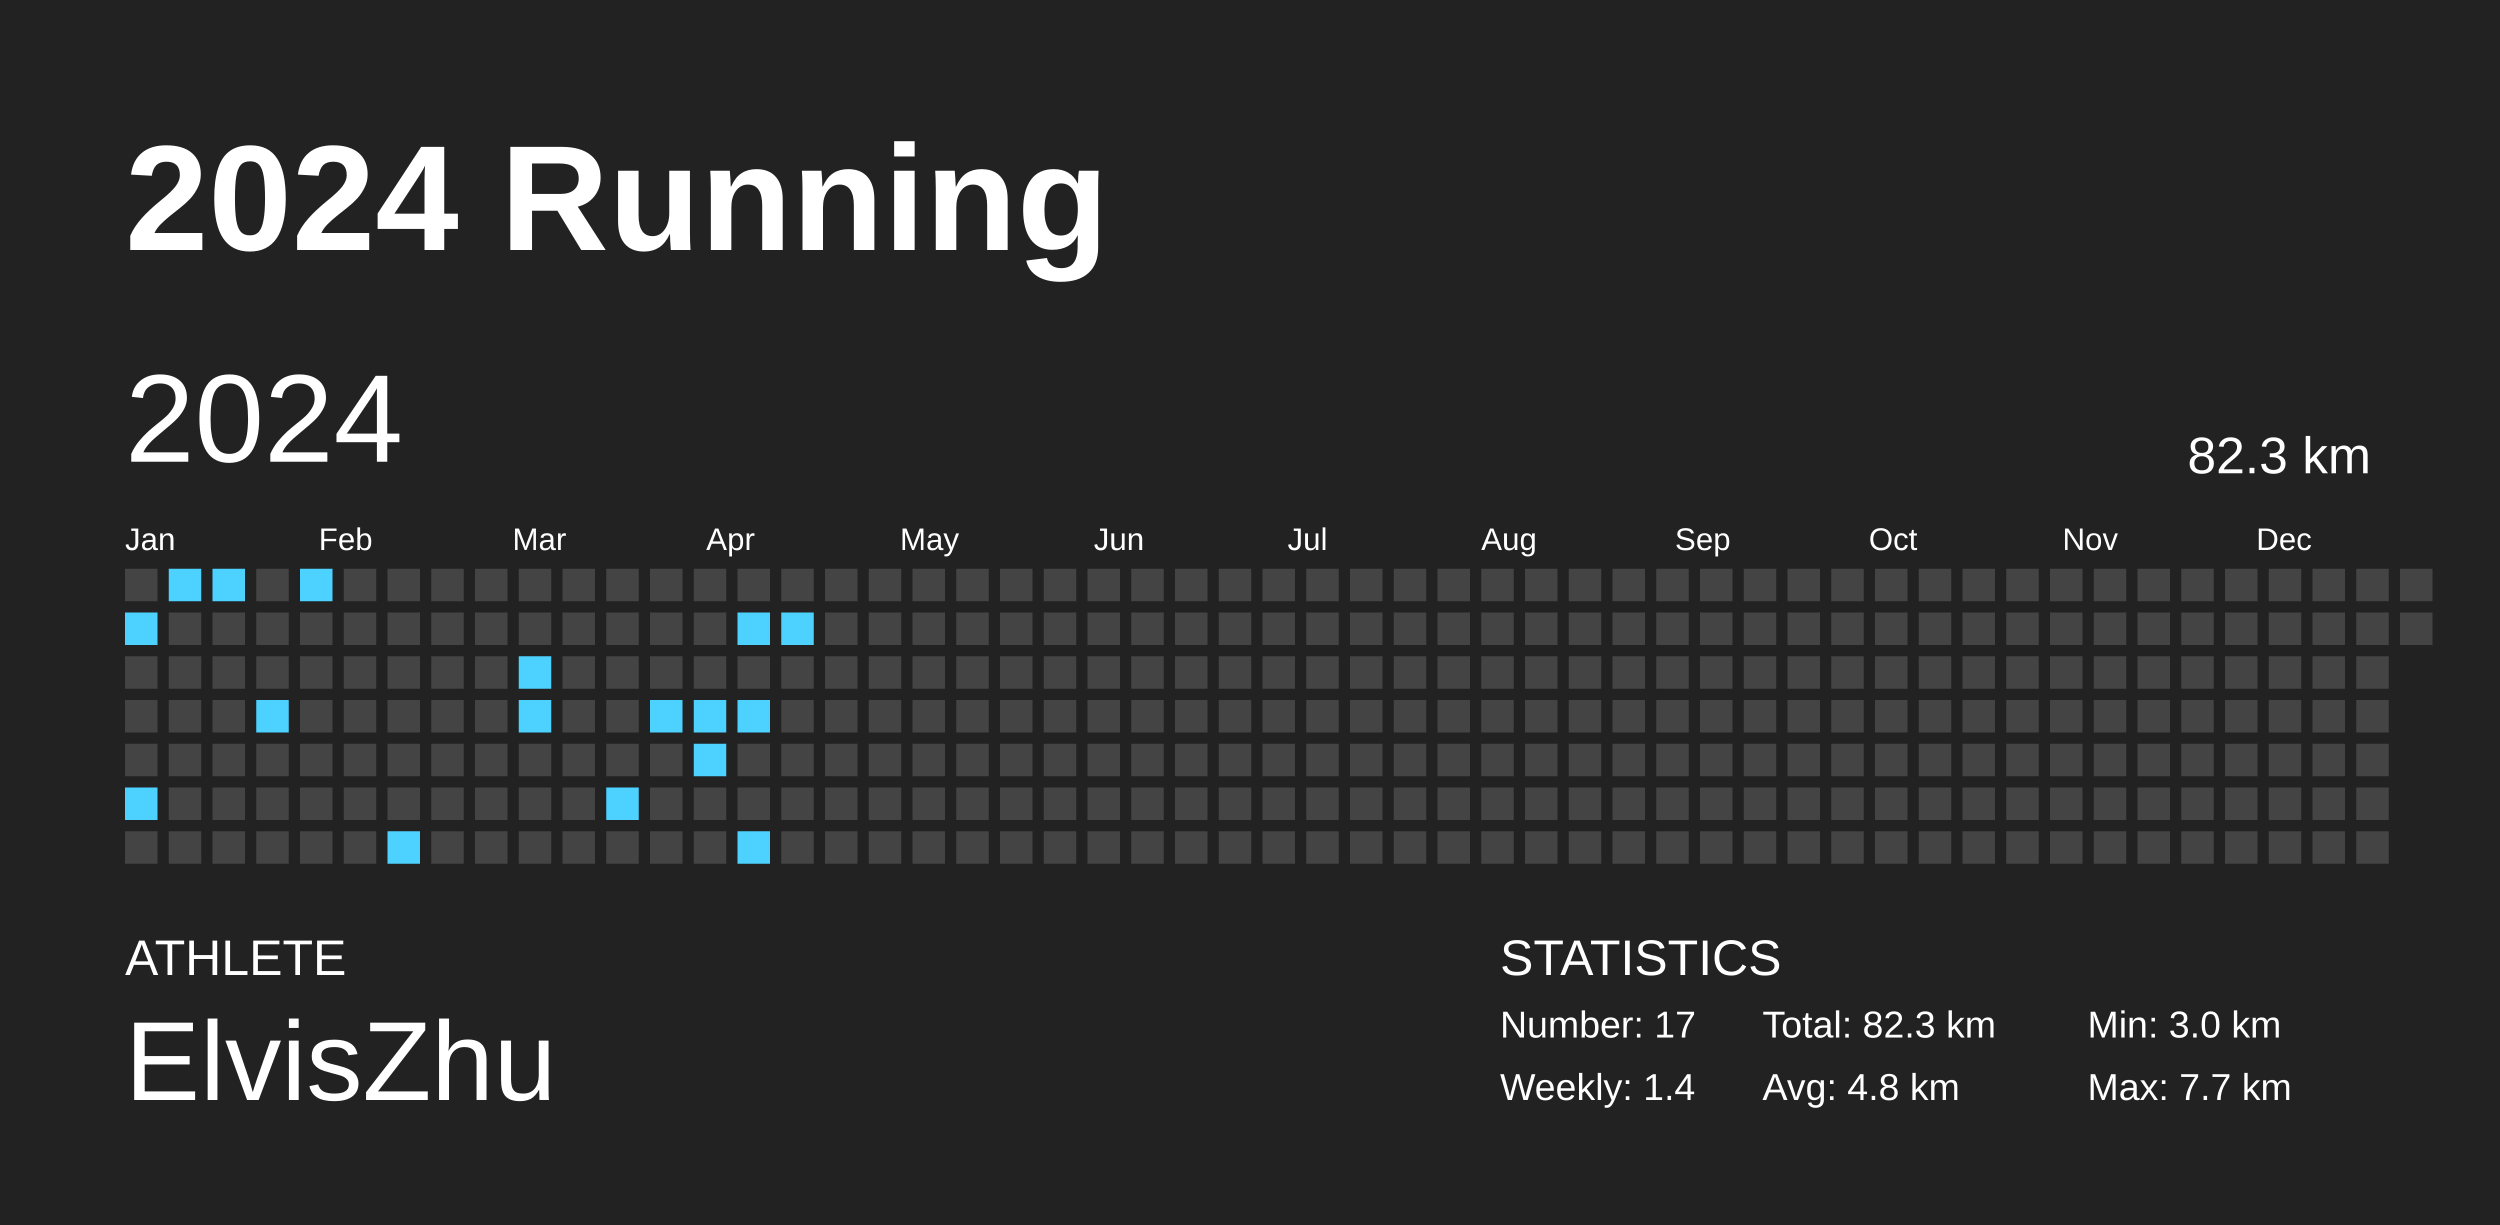
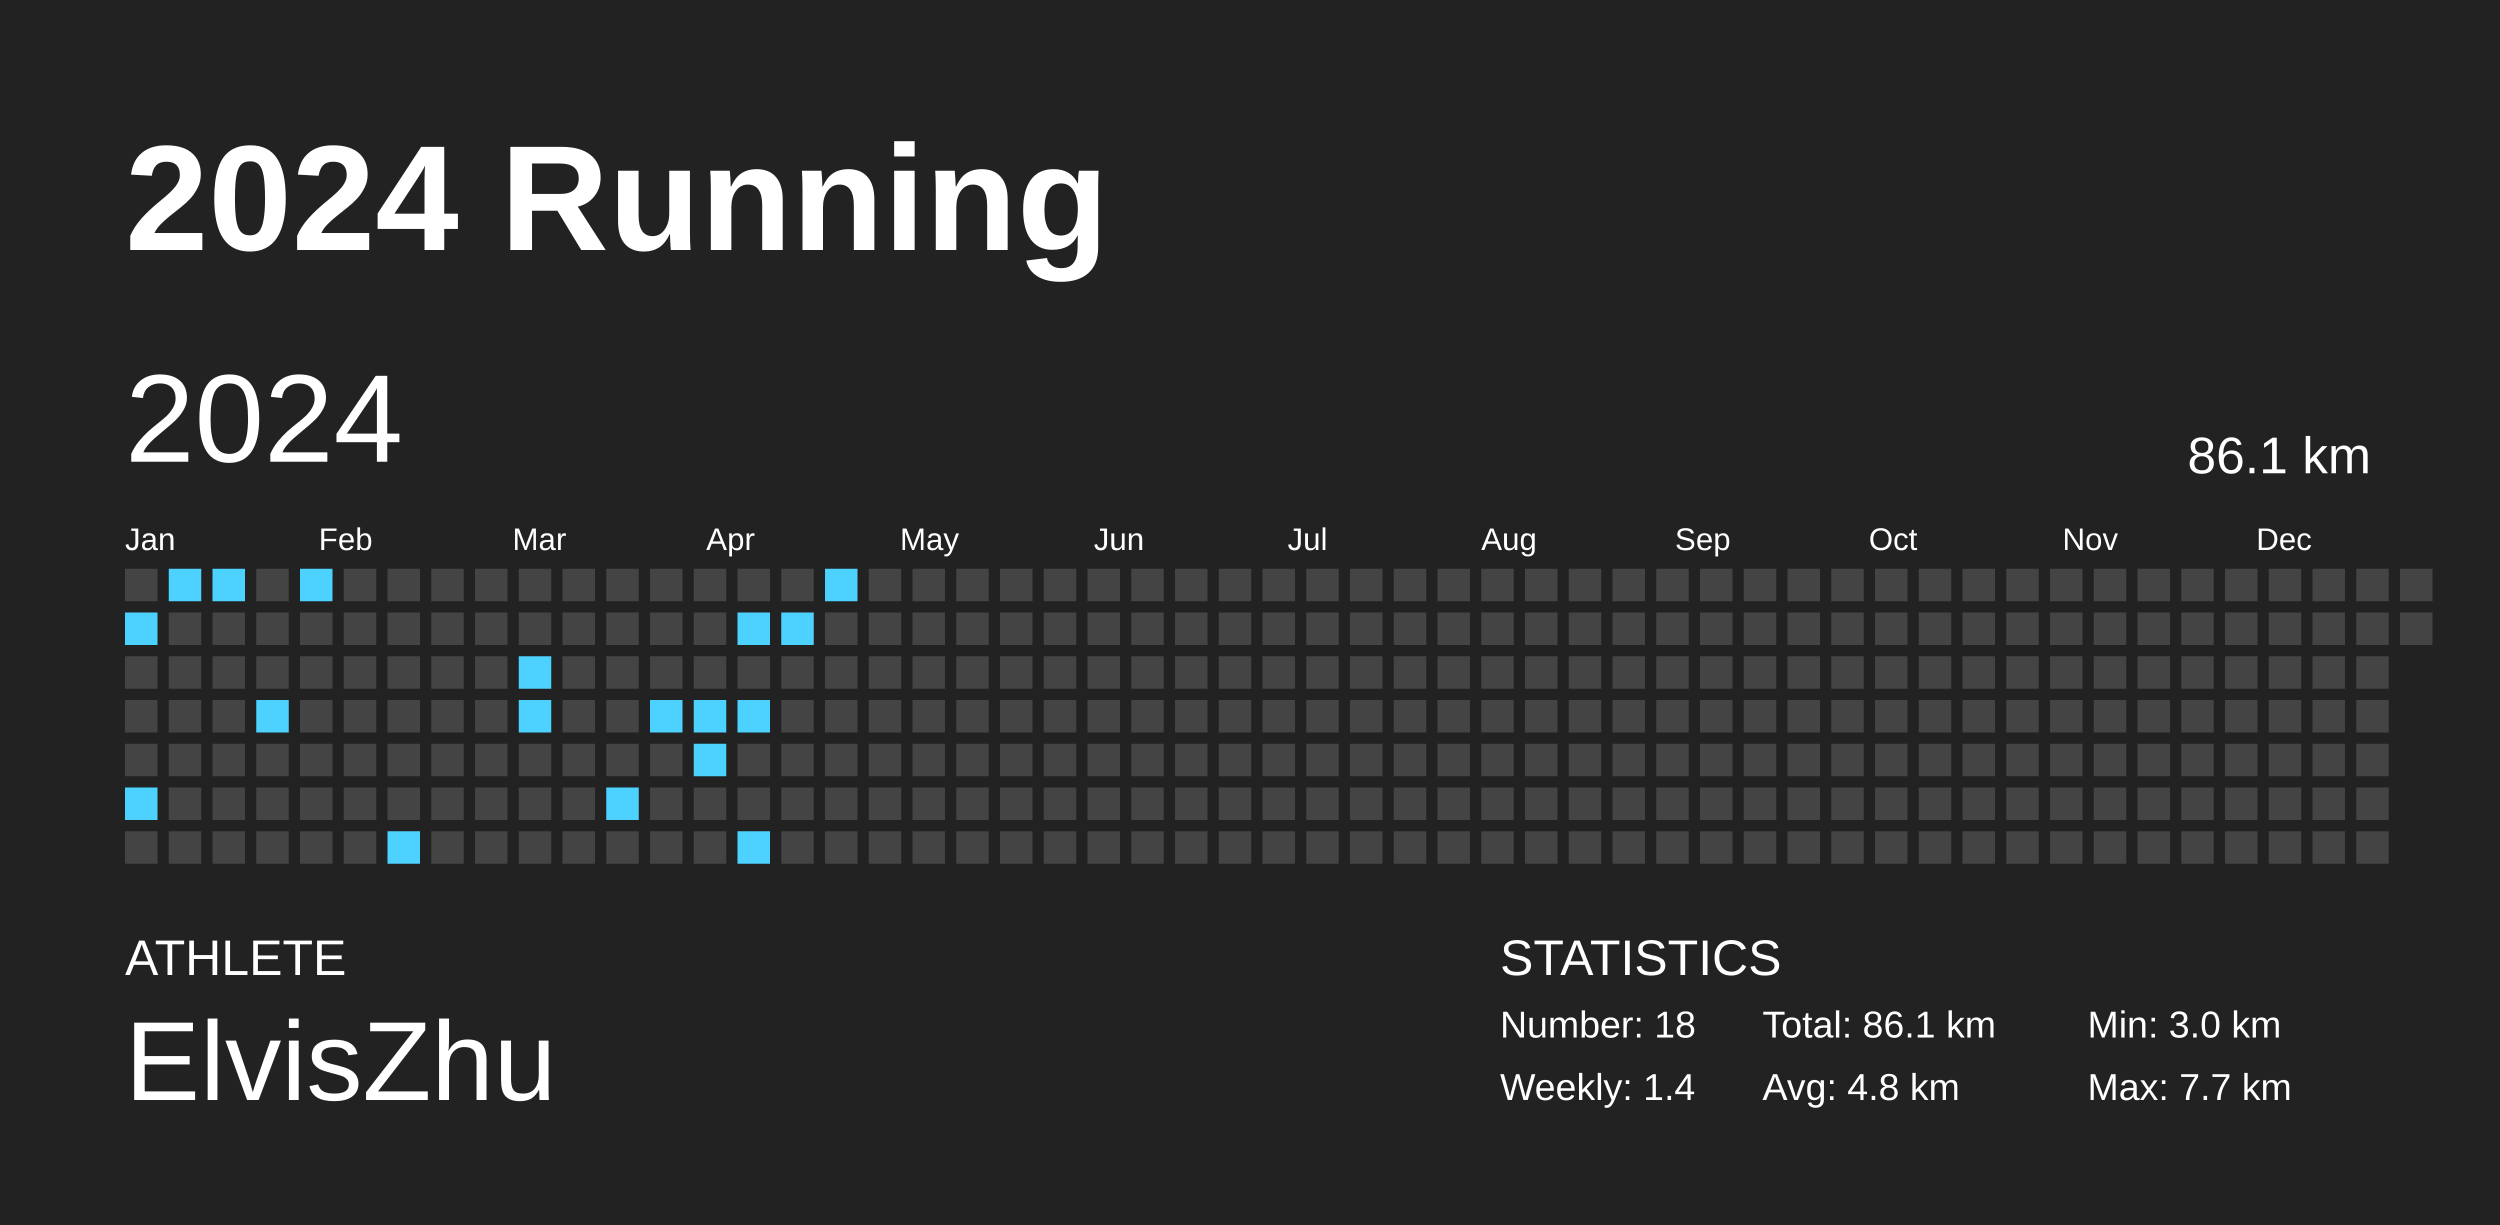
<svg xmlns="http://www.w3.org/2000/svg" baseProfile="full" height="98mm" version="1.1" viewBox="0,0,200,98" width="200mm">
  <defs />
  <rect fill="#222222" height="98" width="200" x="0" y="0" />
  <text fill="#FFFFFF" style="font-size:12px; font-family:Arial; font-weight:bold;" x="10" y="20">2024 Running</text>
  <text fill="#FFFFFF" style="font-size:4px; font-family:Arial" x="10" y="78">ATHLETE</text>
  <text fill="#FFFFFF" style="font-size:9px; font-family:Arial" x="10" y="88">ElvisZhu</text>
  <text fill="#FFFFFF" style="font-size:4px; font-family:Arial" x="120" y="78">STATISTICS</text>
-   <text fill="#FFFFFF" style="font-size:3px; font-family:Arial" x="120" y="83">Number: 17</text>
+   <text fill="#FFFFFF" style="font-size:3px; font-family:Arial" x="120" y="83">Number: 18</text>
  <text fill="#FFFFFF" style="font-size:3px; font-family:Arial" x="120" y="88">Weekly: 1.4</text>
-   <text fill="#FFFFFF" style="font-size:3px; font-family:Arial" x="141" y="83">Total: 82.3 km</text>
+   <text fill="#FFFFFF" style="font-size:3px; font-family:Arial" x="141" y="83">Total: 86.1 km</text>
  <text fill="#FFFFFF" style="font-size:3px; font-family:Arial" x="141" y="88">Avg: 4.8 km</text>
  <text fill="#FFFFFF" style="font-size:3px; font-family:Arial" x="167" y="83">Min: 3.0 km</text>
  <text fill="#FFFFFF" style="font-size:3px; font-family:Arial" x="167" y="88">Max: 7.7 km</text>
  <text dominant-baseline="hanging" fill="#FFFFFF" style="font-size:10.0px; font-family:Arial;" x="10" y="30">2024</text>
-   <text dominant-baseline="hanging" fill="#FFFFFF" style="font-size:4.125px; font-family:Arial;" x="175" y="35">82.3 km</text>
+   <text dominant-baseline="hanging" fill="#FFFFFF" style="font-size:4.125px; font-family:Arial;" x="175" y="35">86.1 km</text>
  <text fill="#FFFFFF" style="font-size:2.5px; font-family:Arial" x="10.0" y="44">Jan</text>
  <text fill="#FFFFFF" style="font-size:2.5px; font-family:Arial" x="25.5" y="44">Feb</text>
  <text fill="#FFFFFF" style="font-size:2.5px; font-family:Arial" x="41.0" y="44">Mar</text>
  <text fill="#FFFFFF" style="font-size:2.5px; font-family:Arial" x="56.5" y="44">Apr</text>
  <text fill="#FFFFFF" style="font-size:2.5px; font-family:Arial" x="72.0" y="44">May</text>
  <text fill="#FFFFFF" style="font-size:2.5px; font-family:Arial" x="87.5" y="44">Jun</text>
  <text fill="#FFFFFF" style="font-size:2.5px; font-family:Arial" x="103.0" y="44">Jul</text>
  <text fill="#FFFFFF" style="font-size:2.5px; font-family:Arial" x="118.5" y="44">Aug</text>
  <text fill="#FFFFFF" style="font-size:2.5px; font-family:Arial" x="134.0" y="44">Sep</text>
  <text fill="#FFFFFF" style="font-size:2.5px; font-family:Arial" x="149.5" y="44">Oct</text>
  <text fill="#FFFFFF" style="font-size:2.5px; font-family:Arial" x="165.0" y="44">Nov</text>
  <text fill="#FFFFFF" style="font-size:2.5px; font-family:Arial" x="180.5" y="44">Dec</text>
  <rect fill="#444444" height="2.6" width="2.6" x="10.0" y="45.5" />
  <rect fill="#4dd2ff" height="2.6" width="2.6" x="10.0" y="49.0" />
  <rect fill="#444444" height="2.6" width="2.6" x="10.0" y="52.5" />
  <rect fill="#444444" height="2.6" width="2.6" x="10.0" y="56.0" />
  <rect fill="#444444" height="2.6" width="2.6" x="10.0" y="59.5" />
  <rect fill="#4dd2ff" height="2.6" width="2.6" x="10.0" y="63.0" />
  <rect fill="#444444" height="2.6" width="2.6" x="10.0" y="66.5" />
  <rect fill="#4dd2ff" height="2.6" width="2.6" x="13.5" y="45.5" />
  <rect fill="#444444" height="2.6" width="2.6" x="13.5" y="49.0" />
  <rect fill="#444444" height="2.6" width="2.6" x="13.5" y="52.5" />
  <rect fill="#444444" height="2.6" width="2.6" x="13.5" y="56.0" />
  <rect fill="#444444" height="2.6" width="2.6" x="13.5" y="59.5" />
  <rect fill="#444444" height="2.6" width="2.6" x="13.5" y="63.0" />
  <rect fill="#444444" height="2.6" width="2.6" x="13.5" y="66.5" />
  <rect fill="#4dd2ff" height="2.6" width="2.6" x="17.0" y="45.5" />
  <rect fill="#444444" height="2.6" width="2.6" x="17.0" y="49.0" />
  <rect fill="#444444" height="2.6" width="2.6" x="17.0" y="52.5" />
  <rect fill="#444444" height="2.6" width="2.6" x="17.0" y="56.0" />
  <rect fill="#444444" height="2.6" width="2.6" x="17.0" y="59.5" />
  <rect fill="#444444" height="2.6" width="2.6" x="17.0" y="63.0" />
  <rect fill="#444444" height="2.6" width="2.6" x="17.0" y="66.5" />
  <rect fill="#444444" height="2.6" width="2.6" x="20.5" y="45.5" />
  <rect fill="#444444" height="2.6" width="2.6" x="20.5" y="49.0" />
  <rect fill="#444444" height="2.6" width="2.6" x="20.5" y="52.5" />
  <rect fill="#4dd2ff" height="2.6" width="2.6" x="20.5" y="56.0" />
  <rect fill="#444444" height="2.6" width="2.6" x="20.5" y="59.5" />
  <rect fill="#444444" height="2.6" width="2.6" x="20.5" y="63.0" />
  <rect fill="#444444" height="2.6" width="2.6" x="20.5" y="66.5" />
  <rect fill="#4dd2ff" height="2.6" width="2.6" x="24.0" y="45.5" />
  <rect fill="#444444" height="2.6" width="2.6" x="24.0" y="49.0" />
  <rect fill="#444444" height="2.6" width="2.6" x="24.0" y="52.5" />
  <rect fill="#444444" height="2.6" width="2.6" x="24.0" y="56.0" />
  <rect fill="#444444" height="2.6" width="2.6" x="24.0" y="59.5" />
  <rect fill="#444444" height="2.6" width="2.6" x="24.0" y="63.0" />
  <rect fill="#444444" height="2.6" width="2.6" x="24.0" y="66.5" />
  <rect fill="#444444" height="2.6" width="2.6" x="27.5" y="45.5" />
  <rect fill="#444444" height="2.6" width="2.6" x="27.5" y="49.0" />
  <rect fill="#444444" height="2.6" width="2.6" x="27.5" y="52.5" />
  <rect fill="#444444" height="2.6" width="2.6" x="27.5" y="56.0" />
  <rect fill="#444444" height="2.6" width="2.6" x="27.5" y="59.5" />
  <rect fill="#444444" height="2.6" width="2.6" x="27.5" y="63.0" />
  <rect fill="#444444" height="2.6" width="2.6" x="27.5" y="66.5" />
  <rect fill="#444444" height="2.6" width="2.6" x="31.0" y="45.5" />
  <rect fill="#444444" height="2.6" width="2.6" x="31.0" y="49.0" />
  <rect fill="#444444" height="2.6" width="2.6" x="31.0" y="52.5" />
  <rect fill="#444444" height="2.6" width="2.6" x="31.0" y="56.0" />
  <rect fill="#444444" height="2.6" width="2.6" x="31.0" y="59.5" />
  <rect fill="#444444" height="2.6" width="2.6" x="31.0" y="63.0" />
  <rect fill="#4dd2ff" height="2.6" width="2.6" x="31.0" y="66.5" />
  <rect fill="#444444" height="2.6" width="2.6" x="34.5" y="45.5" />
  <rect fill="#444444" height="2.6" width="2.6" x="34.5" y="49.0" />
  <rect fill="#444444" height="2.6" width="2.6" x="34.5" y="52.5" />
  <rect fill="#444444" height="2.6" width="2.6" x="34.5" y="56.0" />
  <rect fill="#444444" height="2.6" width="2.6" x="34.5" y="59.5" />
  <rect fill="#444444" height="2.6" width="2.6" x="34.5" y="63.0" />
  <rect fill="#444444" height="2.6" width="2.6" x="34.5" y="66.5" />
  <rect fill="#444444" height="2.6" width="2.6" x="38.0" y="45.5" />
  <rect fill="#444444" height="2.6" width="2.6" x="38.0" y="49.0" />
  <rect fill="#444444" height="2.6" width="2.6" x="38.0" y="52.5" />
  <rect fill="#444444" height="2.6" width="2.6" x="38.0" y="56.0" />
  <rect fill="#444444" height="2.6" width="2.6" x="38.0" y="59.5" />
  <rect fill="#444444" height="2.6" width="2.6" x="38.0" y="63.0" />
  <rect fill="#444444" height="2.6" width="2.6" x="38.0" y="66.5" />
  <rect fill="#444444" height="2.6" width="2.6" x="41.5" y="45.5" />
  <rect fill="#444444" height="2.6" width="2.6" x="41.5" y="49.0" />
  <rect fill="#4dd2ff" height="2.6" width="2.6" x="41.5" y="52.5" />
  <rect fill="#4dd2ff" height="2.6" width="2.6" x="41.5" y="56.0" />
  <rect fill="#444444" height="2.6" width="2.6" x="41.5" y="59.5" />
  <rect fill="#444444" height="2.6" width="2.6" x="41.5" y="63.0" />
  <rect fill="#444444" height="2.6" width="2.6" x="41.5" y="66.5" />
  <rect fill="#444444" height="2.6" width="2.6" x="45.0" y="45.5" />
  <rect fill="#444444" height="2.6" width="2.6" x="45.0" y="49.0" />
  <rect fill="#444444" height="2.6" width="2.6" x="45.0" y="52.5" />
  <rect fill="#444444" height="2.6" width="2.6" x="45.0" y="56.0" />
  <rect fill="#444444" height="2.6" width="2.6" x="45.0" y="59.5" />
  <rect fill="#444444" height="2.6" width="2.6" x="45.0" y="63.0" />
  <rect fill="#444444" height="2.6" width="2.6" x="45.0" y="66.5" />
  <rect fill="#444444" height="2.6" width="2.6" x="48.5" y="45.5" />
  <rect fill="#444444" height="2.6" width="2.6" x="48.5" y="49.0" />
  <rect fill="#444444" height="2.6" width="2.6" x="48.5" y="52.5" />
  <rect fill="#444444" height="2.6" width="2.6" x="48.5" y="56.0" />
  <rect fill="#444444" height="2.6" width="2.6" x="48.5" y="59.5" />
  <rect fill="#4dd2ff" height="2.6" width="2.6" x="48.5" y="63.0" />
  <rect fill="#444444" height="2.6" width="2.6" x="48.5" y="66.5" />
  <rect fill="#444444" height="2.6" width="2.6" x="52.0" y="45.5" />
  <rect fill="#444444" height="2.6" width="2.6" x="52.0" y="49.0" />
  <rect fill="#444444" height="2.6" width="2.6" x="52.0" y="52.5" />
  <rect fill="#4dd2ff" height="2.6" width="2.6" x="52.0" y="56.0" />
  <rect fill="#444444" height="2.6" width="2.6" x="52.0" y="59.5" />
  <rect fill="#444444" height="2.6" width="2.6" x="52.0" y="63.0" />
  <rect fill="#444444" height="2.6" width="2.6" x="52.0" y="66.5" />
  <rect fill="#444444" height="2.6" width="2.6" x="55.5" y="45.5" />
  <rect fill="#444444" height="2.6" width="2.6" x="55.5" y="49.0" />
  <rect fill="#444444" height="2.6" width="2.6" x="55.5" y="52.5" />
  <rect fill="#4dd2ff" height="2.6" width="2.6" x="55.5" y="56.0" />
  <rect fill="#4dd2ff" height="2.6" width="2.6" x="55.5" y="59.5" />
  <rect fill="#444444" height="2.6" width="2.6" x="55.5" y="63.0" />
  <rect fill="#444444" height="2.6" width="2.6" x="55.5" y="66.5" />
  <rect fill="#444444" height="2.6" width="2.6" x="59.0" y="45.5" />
  <rect fill="#4dd2ff" height="2.6" width="2.6" x="59.0" y="49.0" />
  <rect fill="#444444" height="2.6" width="2.6" x="59.0" y="52.5" />
  <rect fill="#4dd2ff" height="2.6" width="2.6" x="59.0" y="56.0" />
  <rect fill="#444444" height="2.6" width="2.6" x="59.0" y="59.5" />
  <rect fill="#444444" height="2.6" width="2.6" x="59.0" y="63.0" />
  <rect fill="#4dd2ff" height="2.6" width="2.6" x="59.0" y="66.5" />
  <rect fill="#444444" height="2.6" width="2.6" x="62.5" y="45.5" />
  <rect fill="#4dd2ff" height="2.6" width="2.6" x="62.5" y="49.0" />
  <rect fill="#444444" height="2.6" width="2.6" x="62.5" y="52.5" />
  <rect fill="#444444" height="2.6" width="2.6" x="62.5" y="56.0" />
  <rect fill="#444444" height="2.6" width="2.6" x="62.5" y="59.5" />
  <rect fill="#444444" height="2.6" width="2.6" x="62.5" y="63.0" />
  <rect fill="#444444" height="2.6" width="2.6" x="62.5" y="66.5" />
-   <rect fill="#444444" height="2.6" width="2.6" x="66.0" y="45.5" />
+   <rect fill="#4dd2ff" height="2.6" width="2.6" x="66.0" y="45.5" />
  <rect fill="#444444" height="2.6" width="2.6" x="66.0" y="49.0" />
  <rect fill="#444444" height="2.6" width="2.6" x="66.0" y="52.5" />
  <rect fill="#444444" height="2.6" width="2.6" x="66.0" y="56.0" />
  <rect fill="#444444" height="2.6" width="2.6" x="66.0" y="59.5" />
  <rect fill="#444444" height="2.6" width="2.6" x="66.0" y="63.0" />
  <rect fill="#444444" height="2.6" width="2.6" x="66.0" y="66.5" />
  <rect fill="#444444" height="2.6" width="2.6" x="69.5" y="45.5" />
  <rect fill="#444444" height="2.6" width="2.6" x="69.5" y="49.0" />
  <rect fill="#444444" height="2.6" width="2.6" x="69.5" y="52.5" />
  <rect fill="#444444" height="2.6" width="2.6" x="69.5" y="56.0" />
  <rect fill="#444444" height="2.6" width="2.6" x="69.5" y="59.5" />
  <rect fill="#444444" height="2.6" width="2.6" x="69.5" y="63.0" />
  <rect fill="#444444" height="2.6" width="2.6" x="69.5" y="66.5" />
  <rect fill="#444444" height="2.6" width="2.6" x="73.0" y="45.5" />
  <rect fill="#444444" height="2.6" width="2.6" x="73.0" y="49.0" />
  <rect fill="#444444" height="2.6" width="2.6" x="73.0" y="52.5" />
  <rect fill="#444444" height="2.6" width="2.6" x="73.0" y="56.0" />
  <rect fill="#444444" height="2.6" width="2.6" x="73.0" y="59.5" />
  <rect fill="#444444" height="2.6" width="2.6" x="73.0" y="63.0" />
  <rect fill="#444444" height="2.6" width="2.6" x="73.0" y="66.5" />
  <rect fill="#444444" height="2.6" width="2.6" x="76.5" y="45.5" />
  <rect fill="#444444" height="2.6" width="2.6" x="76.5" y="49.0" />
  <rect fill="#444444" height="2.6" width="2.6" x="76.5" y="52.5" />
  <rect fill="#444444" height="2.6" width="2.6" x="76.5" y="56.0" />
  <rect fill="#444444" height="2.6" width="2.6" x="76.5" y="59.5" />
  <rect fill="#444444" height="2.6" width="2.6" x="76.5" y="63.0" />
  <rect fill="#444444" height="2.6" width="2.6" x="76.5" y="66.5" />
  <rect fill="#444444" height="2.6" width="2.6" x="80.0" y="45.5" />
  <rect fill="#444444" height="2.6" width="2.6" x="80.0" y="49.0" />
  <rect fill="#444444" height="2.6" width="2.6" x="80.0" y="52.5" />
  <rect fill="#444444" height="2.6" width="2.6" x="80.0" y="56.0" />
  <rect fill="#444444" height="2.6" width="2.6" x="80.0" y="59.5" />
  <rect fill="#444444" height="2.6" width="2.6" x="80.0" y="63.0" />
  <rect fill="#444444" height="2.6" width="2.6" x="80.0" y="66.5" />
  <rect fill="#444444" height="2.6" width="2.6" x="83.5" y="45.5" />
  <rect fill="#444444" height="2.6" width="2.6" x="83.5" y="49.0" />
  <rect fill="#444444" height="2.6" width="2.6" x="83.5" y="52.5" />
  <rect fill="#444444" height="2.6" width="2.6" x="83.5" y="56.0" />
  <rect fill="#444444" height="2.6" width="2.6" x="83.5" y="59.5" />
  <rect fill="#444444" height="2.6" width="2.6" x="83.5" y="63.0" />
  <rect fill="#444444" height="2.6" width="2.6" x="83.5" y="66.5" />
  <rect fill="#444444" height="2.6" width="2.6" x="87.0" y="45.5" />
  <rect fill="#444444" height="2.6" width="2.6" x="87.0" y="49.0" />
  <rect fill="#444444" height="2.6" width="2.6" x="87.0" y="52.5" />
  <rect fill="#444444" height="2.6" width="2.6" x="87.0" y="56.0" />
  <rect fill="#444444" height="2.6" width="2.6" x="87.0" y="59.5" />
  <rect fill="#444444" height="2.6" width="2.6" x="87.0" y="63.0" />
  <rect fill="#444444" height="2.6" width="2.6" x="87.0" y="66.5" />
  <rect fill="#444444" height="2.6" width="2.6" x="90.5" y="45.5" />
  <rect fill="#444444" height="2.6" width="2.6" x="90.5" y="49.0" />
  <rect fill="#444444" height="2.6" width="2.6" x="90.5" y="52.5" />
  <rect fill="#444444" height="2.6" width="2.6" x="90.5" y="56.0" />
  <rect fill="#444444" height="2.6" width="2.6" x="90.5" y="59.5" />
  <rect fill="#444444" height="2.6" width="2.6" x="90.5" y="63.0" />
  <rect fill="#444444" height="2.6" width="2.6" x="90.5" y="66.5" />
  <rect fill="#444444" height="2.6" width="2.6" x="94.0" y="45.5" />
  <rect fill="#444444" height="2.6" width="2.6" x="94.0" y="49.0" />
  <rect fill="#444444" height="2.6" width="2.6" x="94.0" y="52.5" />
  <rect fill="#444444" height="2.6" width="2.6" x="94.0" y="56.0" />
  <rect fill="#444444" height="2.6" width="2.6" x="94.0" y="59.5" />
  <rect fill="#444444" height="2.6" width="2.6" x="94.0" y="63.0" />
  <rect fill="#444444" height="2.6" width="2.6" x="94.0" y="66.5" />
  <rect fill="#444444" height="2.6" width="2.6" x="97.5" y="45.5" />
  <rect fill="#444444" height="2.6" width="2.6" x="97.5" y="49.0" />
  <rect fill="#444444" height="2.6" width="2.6" x="97.5" y="52.5" />
  <rect fill="#444444" height="2.6" width="2.6" x="97.5" y="56.0" />
  <rect fill="#444444" height="2.6" width="2.6" x="97.5" y="59.5" />
  <rect fill="#444444" height="2.6" width="2.6" x="97.5" y="63.0" />
  <rect fill="#444444" height="2.6" width="2.6" x="97.5" y="66.5" />
  <rect fill="#444444" height="2.6" width="2.6" x="101.0" y="45.5" />
  <rect fill="#444444" height="2.6" width="2.6" x="101.0" y="49.0" />
  <rect fill="#444444" height="2.6" width="2.6" x="101.0" y="52.5" />
  <rect fill="#444444" height="2.6" width="2.6" x="101.0" y="56.0" />
  <rect fill="#444444" height="2.6" width="2.6" x="101.0" y="59.5" />
  <rect fill="#444444" height="2.6" width="2.6" x="101.0" y="63.0" />
  <rect fill="#444444" height="2.6" width="2.6" x="101.0" y="66.5" />
  <rect fill="#444444" height="2.6" width="2.6" x="104.5" y="45.5" />
  <rect fill="#444444" height="2.6" width="2.6" x="104.5" y="49.0" />
  <rect fill="#444444" height="2.6" width="2.6" x="104.5" y="52.5" />
  <rect fill="#444444" height="2.6" width="2.6" x="104.5" y="56.0" />
  <rect fill="#444444" height="2.6" width="2.6" x="104.5" y="59.5" />
  <rect fill="#444444" height="2.6" width="2.6" x="104.5" y="63.0" />
  <rect fill="#444444" height="2.6" width="2.6" x="104.5" y="66.5" />
  <rect fill="#444444" height="2.6" width="2.6" x="108.0" y="45.5" />
  <rect fill="#444444" height="2.6" width="2.6" x="108.0" y="49.0" />
  <rect fill="#444444" height="2.6" width="2.6" x="108.0" y="52.5" />
  <rect fill="#444444" height="2.6" width="2.6" x="108.0" y="56.0" />
  <rect fill="#444444" height="2.6" width="2.6" x="108.0" y="59.5" />
  <rect fill="#444444" height="2.6" width="2.6" x="108.0" y="63.0" />
  <rect fill="#444444" height="2.6" width="2.6" x="108.0" y="66.5" />
  <rect fill="#444444" height="2.6" width="2.6" x="111.5" y="45.5" />
  <rect fill="#444444" height="2.6" width="2.6" x="111.5" y="49.0" />
  <rect fill="#444444" height="2.6" width="2.6" x="111.5" y="52.5" />
  <rect fill="#444444" height="2.6" width="2.6" x="111.5" y="56.0" />
  <rect fill="#444444" height="2.6" width="2.6" x="111.5" y="59.5" />
  <rect fill="#444444" height="2.6" width="2.6" x="111.5" y="63.0" />
  <rect fill="#444444" height="2.6" width="2.6" x="111.5" y="66.5" />
  <rect fill="#444444" height="2.6" width="2.6" x="115.0" y="45.5" />
  <rect fill="#444444" height="2.6" width="2.6" x="115.0" y="49.0" />
  <rect fill="#444444" height="2.6" width="2.6" x="115.0" y="52.5" />
  <rect fill="#444444" height="2.6" width="2.6" x="115.0" y="56.0" />
  <rect fill="#444444" height="2.6" width="2.6" x="115.0" y="59.5" />
  <rect fill="#444444" height="2.6" width="2.6" x="115.0" y="63.0" />
  <rect fill="#444444" height="2.6" width="2.6" x="115.0" y="66.5" />
  <rect fill="#444444" height="2.6" width="2.6" x="118.5" y="45.5" />
  <rect fill="#444444" height="2.6" width="2.6" x="118.5" y="49.0" />
  <rect fill="#444444" height="2.6" width="2.6" x="118.5" y="52.5" />
  <rect fill="#444444" height="2.6" width="2.6" x="118.5" y="56.0" />
  <rect fill="#444444" height="2.6" width="2.6" x="118.5" y="59.5" />
  <rect fill="#444444" height="2.6" width="2.6" x="118.5" y="63.0" />
  <rect fill="#444444" height="2.6" width="2.6" x="118.5" y="66.5" />
  <rect fill="#444444" height="2.6" width="2.6" x="122.0" y="45.5" />
  <rect fill="#444444" height="2.6" width="2.6" x="122.0" y="49.0" />
  <rect fill="#444444" height="2.6" width="2.6" x="122.0" y="52.5" />
  <rect fill="#444444" height="2.6" width="2.6" x="122.0" y="56.0" />
  <rect fill="#444444" height="2.6" width="2.6" x="122.0" y="59.5" />
  <rect fill="#444444" height="2.6" width="2.6" x="122.0" y="63.0" />
  <rect fill="#444444" height="2.6" width="2.6" x="122.0" y="66.5" />
  <rect fill="#444444" height="2.6" width="2.6" x="125.5" y="45.5" />
  <rect fill="#444444" height="2.6" width="2.6" x="125.5" y="49.0" />
  <rect fill="#444444" height="2.6" width="2.6" x="125.5" y="52.5" />
  <rect fill="#444444" height="2.6" width="2.6" x="125.5" y="56.0" />
  <rect fill="#444444" height="2.6" width="2.6" x="125.5" y="59.5" />
  <rect fill="#444444" height="2.6" width="2.6" x="125.5" y="63.0" />
  <rect fill="#444444" height="2.6" width="2.6" x="125.5" y="66.5" />
  <rect fill="#444444" height="2.6" width="2.6" x="129.0" y="45.5" />
  <rect fill="#444444" height="2.6" width="2.6" x="129.0" y="49.0" />
  <rect fill="#444444" height="2.6" width="2.6" x="129.0" y="52.5" />
  <rect fill="#444444" height="2.6" width="2.6" x="129.0" y="56.0" />
  <rect fill="#444444" height="2.6" width="2.6" x="129.0" y="59.5" />
  <rect fill="#444444" height="2.6" width="2.6" x="129.0" y="63.0" />
  <rect fill="#444444" height="2.6" width="2.6" x="129.0" y="66.5" />
  <rect fill="#444444" height="2.6" width="2.6" x="132.5" y="45.5" />
  <rect fill="#444444" height="2.6" width="2.6" x="132.5" y="49.0" />
  <rect fill="#444444" height="2.6" width="2.6" x="132.5" y="52.5" />
  <rect fill="#444444" height="2.6" width="2.6" x="132.5" y="56.0" />
  <rect fill="#444444" height="2.6" width="2.6" x="132.5" y="59.5" />
  <rect fill="#444444" height="2.6" width="2.6" x="132.5" y="63.0" />
  <rect fill="#444444" height="2.6" width="2.6" x="132.5" y="66.5" />
  <rect fill="#444444" height="2.6" width="2.6" x="136.0" y="45.5" />
  <rect fill="#444444" height="2.6" width="2.6" x="136.0" y="49.0" />
  <rect fill="#444444" height="2.6" width="2.6" x="136.0" y="52.5" />
  <rect fill="#444444" height="2.6" width="2.6" x="136.0" y="56.0" />
  <rect fill="#444444" height="2.6" width="2.6" x="136.0" y="59.5" />
  <rect fill="#444444" height="2.6" width="2.6" x="136.0" y="63.0" />
  <rect fill="#444444" height="2.6" width="2.6" x="136.0" y="66.5" />
  <rect fill="#444444" height="2.6" width="2.6" x="139.5" y="45.5" />
  <rect fill="#444444" height="2.6" width="2.6" x="139.5" y="49.0" />
  <rect fill="#444444" height="2.6" width="2.6" x="139.5" y="52.5" />
  <rect fill="#444444" height="2.6" width="2.6" x="139.5" y="56.0" />
  <rect fill="#444444" height="2.6" width="2.6" x="139.5" y="59.5" />
  <rect fill="#444444" height="2.6" width="2.6" x="139.5" y="63.0" />
  <rect fill="#444444" height="2.6" width="2.6" x="139.5" y="66.5" />
  <rect fill="#444444" height="2.6" width="2.6" x="143.0" y="45.5" />
  <rect fill="#444444" height="2.6" width="2.6" x="143.0" y="49.0" />
  <rect fill="#444444" height="2.6" width="2.6" x="143.0" y="52.5" />
  <rect fill="#444444" height="2.6" width="2.6" x="143.0" y="56.0" />
  <rect fill="#444444" height="2.6" width="2.6" x="143.0" y="59.5" />
  <rect fill="#444444" height="2.6" width="2.6" x="143.0" y="63.0" />
  <rect fill="#444444" height="2.6" width="2.6" x="143.0" y="66.5" />
  <rect fill="#444444" height="2.6" width="2.6" x="146.5" y="45.5" />
  <rect fill="#444444" height="2.6" width="2.6" x="146.5" y="49.0" />
  <rect fill="#444444" height="2.6" width="2.6" x="146.5" y="52.5" />
  <rect fill="#444444" height="2.6" width="2.6" x="146.5" y="56.0" />
  <rect fill="#444444" height="2.6" width="2.6" x="146.5" y="59.5" />
  <rect fill="#444444" height="2.6" width="2.6" x="146.5" y="63.0" />
  <rect fill="#444444" height="2.6" width="2.6" x="146.5" y="66.5" />
  <rect fill="#444444" height="2.6" width="2.6" x="150.0" y="45.5" />
  <rect fill="#444444" height="2.6" width="2.6" x="150.0" y="49.0" />
  <rect fill="#444444" height="2.6" width="2.6" x="150.0" y="52.5" />
  <rect fill="#444444" height="2.6" width="2.6" x="150.0" y="56.0" />
  <rect fill="#444444" height="2.6" width="2.6" x="150.0" y="59.5" />
  <rect fill="#444444" height="2.6" width="2.6" x="150.0" y="63.0" />
  <rect fill="#444444" height="2.6" width="2.6" x="150.0" y="66.5" />
  <rect fill="#444444" height="2.6" width="2.6" x="153.5" y="45.5" />
  <rect fill="#444444" height="2.6" width="2.6" x="153.5" y="49.0" />
  <rect fill="#444444" height="2.6" width="2.6" x="153.5" y="52.5" />
  <rect fill="#444444" height="2.6" width="2.6" x="153.5" y="56.0" />
  <rect fill="#444444" height="2.6" width="2.6" x="153.5" y="59.5" />
  <rect fill="#444444" height="2.6" width="2.6" x="153.5" y="63.0" />
  <rect fill="#444444" height="2.6" width="2.6" x="153.5" y="66.5" />
  <rect fill="#444444" height="2.6" width="2.6" x="157.0" y="45.5" />
  <rect fill="#444444" height="2.6" width="2.6" x="157.0" y="49.0" />
  <rect fill="#444444" height="2.6" width="2.6" x="157.0" y="52.5" />
  <rect fill="#444444" height="2.6" width="2.6" x="157.0" y="56.0" />
  <rect fill="#444444" height="2.6" width="2.6" x="157.0" y="59.5" />
  <rect fill="#444444" height="2.6" width="2.6" x="157.0" y="63.0" />
  <rect fill="#444444" height="2.6" width="2.6" x="157.0" y="66.5" />
  <rect fill="#444444" height="2.6" width="2.6" x="160.5" y="45.5" />
  <rect fill="#444444" height="2.6" width="2.6" x="160.5" y="49.0" />
  <rect fill="#444444" height="2.6" width="2.6" x="160.5" y="52.5" />
  <rect fill="#444444" height="2.6" width="2.6" x="160.5" y="56.0" />
  <rect fill="#444444" height="2.6" width="2.6" x="160.5" y="59.5" />
  <rect fill="#444444" height="2.6" width="2.6" x="160.5" y="63.0" />
  <rect fill="#444444" height="2.6" width="2.6" x="160.5" y="66.5" />
  <rect fill="#444444" height="2.6" width="2.6" x="164.0" y="45.5" />
  <rect fill="#444444" height="2.6" width="2.6" x="164.0" y="49.0" />
  <rect fill="#444444" height="2.6" width="2.6" x="164.0" y="52.5" />
  <rect fill="#444444" height="2.6" width="2.6" x="164.0" y="56.0" />
  <rect fill="#444444" height="2.6" width="2.6" x="164.0" y="59.5" />
  <rect fill="#444444" height="2.6" width="2.6" x="164.0" y="63.0" />
  <rect fill="#444444" height="2.6" width="2.6" x="164.0" y="66.5" />
  <rect fill="#444444" height="2.6" width="2.6" x="167.5" y="45.5" />
  <rect fill="#444444" height="2.6" width="2.6" x="167.5" y="49.0" />
  <rect fill="#444444" height="2.6" width="2.6" x="167.5" y="52.5" />
  <rect fill="#444444" height="2.6" width="2.6" x="167.5" y="56.0" />
  <rect fill="#444444" height="2.6" width="2.6" x="167.5" y="59.5" />
  <rect fill="#444444" height="2.6" width="2.6" x="167.5" y="63.0" />
  <rect fill="#444444" height="2.6" width="2.6" x="167.5" y="66.5" />
  <rect fill="#444444" height="2.6" width="2.6" x="171.0" y="45.5" />
  <rect fill="#444444" height="2.6" width="2.6" x="171.0" y="49.0" />
  <rect fill="#444444" height="2.6" width="2.6" x="171.0" y="52.5" />
  <rect fill="#444444" height="2.6" width="2.6" x="171.0" y="56.0" />
  <rect fill="#444444" height="2.6" width="2.6" x="171.0" y="59.5" />
  <rect fill="#444444" height="2.6" width="2.6" x="171.0" y="63.0" />
  <rect fill="#444444" height="2.6" width="2.6" x="171.0" y="66.5" />
  <rect fill="#444444" height="2.6" width="2.6" x="174.5" y="45.5" />
  <rect fill="#444444" height="2.6" width="2.6" x="174.5" y="49.0" />
  <rect fill="#444444" height="2.6" width="2.6" x="174.5" y="52.5" />
  <rect fill="#444444" height="2.6" width="2.6" x="174.5" y="56.0" />
  <rect fill="#444444" height="2.6" width="2.6" x="174.5" y="59.5" />
  <rect fill="#444444" height="2.6" width="2.6" x="174.5" y="63.0" />
  <rect fill="#444444" height="2.6" width="2.6" x="174.5" y="66.5" />
  <rect fill="#444444" height="2.6" width="2.6" x="178.0" y="45.5" />
  <rect fill="#444444" height="2.6" width="2.6" x="178.0" y="49.0" />
  <rect fill="#444444" height="2.6" width="2.6" x="178.0" y="52.5" />
  <rect fill="#444444" height="2.6" width="2.6" x="178.0" y="56.0" />
  <rect fill="#444444" height="2.6" width="2.6" x="178.0" y="59.5" />
  <rect fill="#444444" height="2.6" width="2.6" x="178.0" y="63.0" />
  <rect fill="#444444" height="2.6" width="2.6" x="178.0" y="66.5" />
  <rect fill="#444444" height="2.6" width="2.6" x="181.5" y="45.5" />
  <rect fill="#444444" height="2.6" width="2.6" x="181.5" y="49.0" />
  <rect fill="#444444" height="2.6" width="2.6" x="181.5" y="52.5" />
  <rect fill="#444444" height="2.6" width="2.6" x="181.5" y="56.0" />
  <rect fill="#444444" height="2.6" width="2.6" x="181.5" y="59.5" />
  <rect fill="#444444" height="2.6" width="2.6" x="181.5" y="63.0" />
  <rect fill="#444444" height="2.6" width="2.6" x="181.5" y="66.5" />
  <rect fill="#444444" height="2.6" width="2.6" x="185.0" y="45.5" />
  <rect fill="#444444" height="2.6" width="2.6" x="185.0" y="49.0" />
  <rect fill="#444444" height="2.6" width="2.6" x="185.0" y="52.5" />
  <rect fill="#444444" height="2.6" width="2.6" x="185.0" y="56.0" />
  <rect fill="#444444" height="2.6" width="2.6" x="185.0" y="59.5" />
  <rect fill="#444444" height="2.6" width="2.6" x="185.0" y="63.0" />
  <rect fill="#444444" height="2.6" width="2.6" x="185.0" y="66.5" />
  <rect fill="#444444" height="2.6" width="2.6" x="188.5" y="45.5" />
  <rect fill="#444444" height="2.6" width="2.6" x="188.5" y="49.0" />
  <rect fill="#444444" height="2.6" width="2.6" x="188.5" y="52.5" />
  <rect fill="#444444" height="2.6" width="2.6" x="188.5" y="56.0" />
  <rect fill="#444444" height="2.6" width="2.6" x="188.5" y="59.5" />
  <rect fill="#444444" height="2.6" width="2.6" x="188.5" y="63.0" />
  <rect fill="#444444" height="2.6" width="2.6" x="188.5" y="66.5" />
  <rect fill="#444444" height="2.6" width="2.6" x="192.0" y="45.5" />
  <rect fill="#444444" height="2.6" width="2.6" x="192.0" y="49.0" />
</svg>
